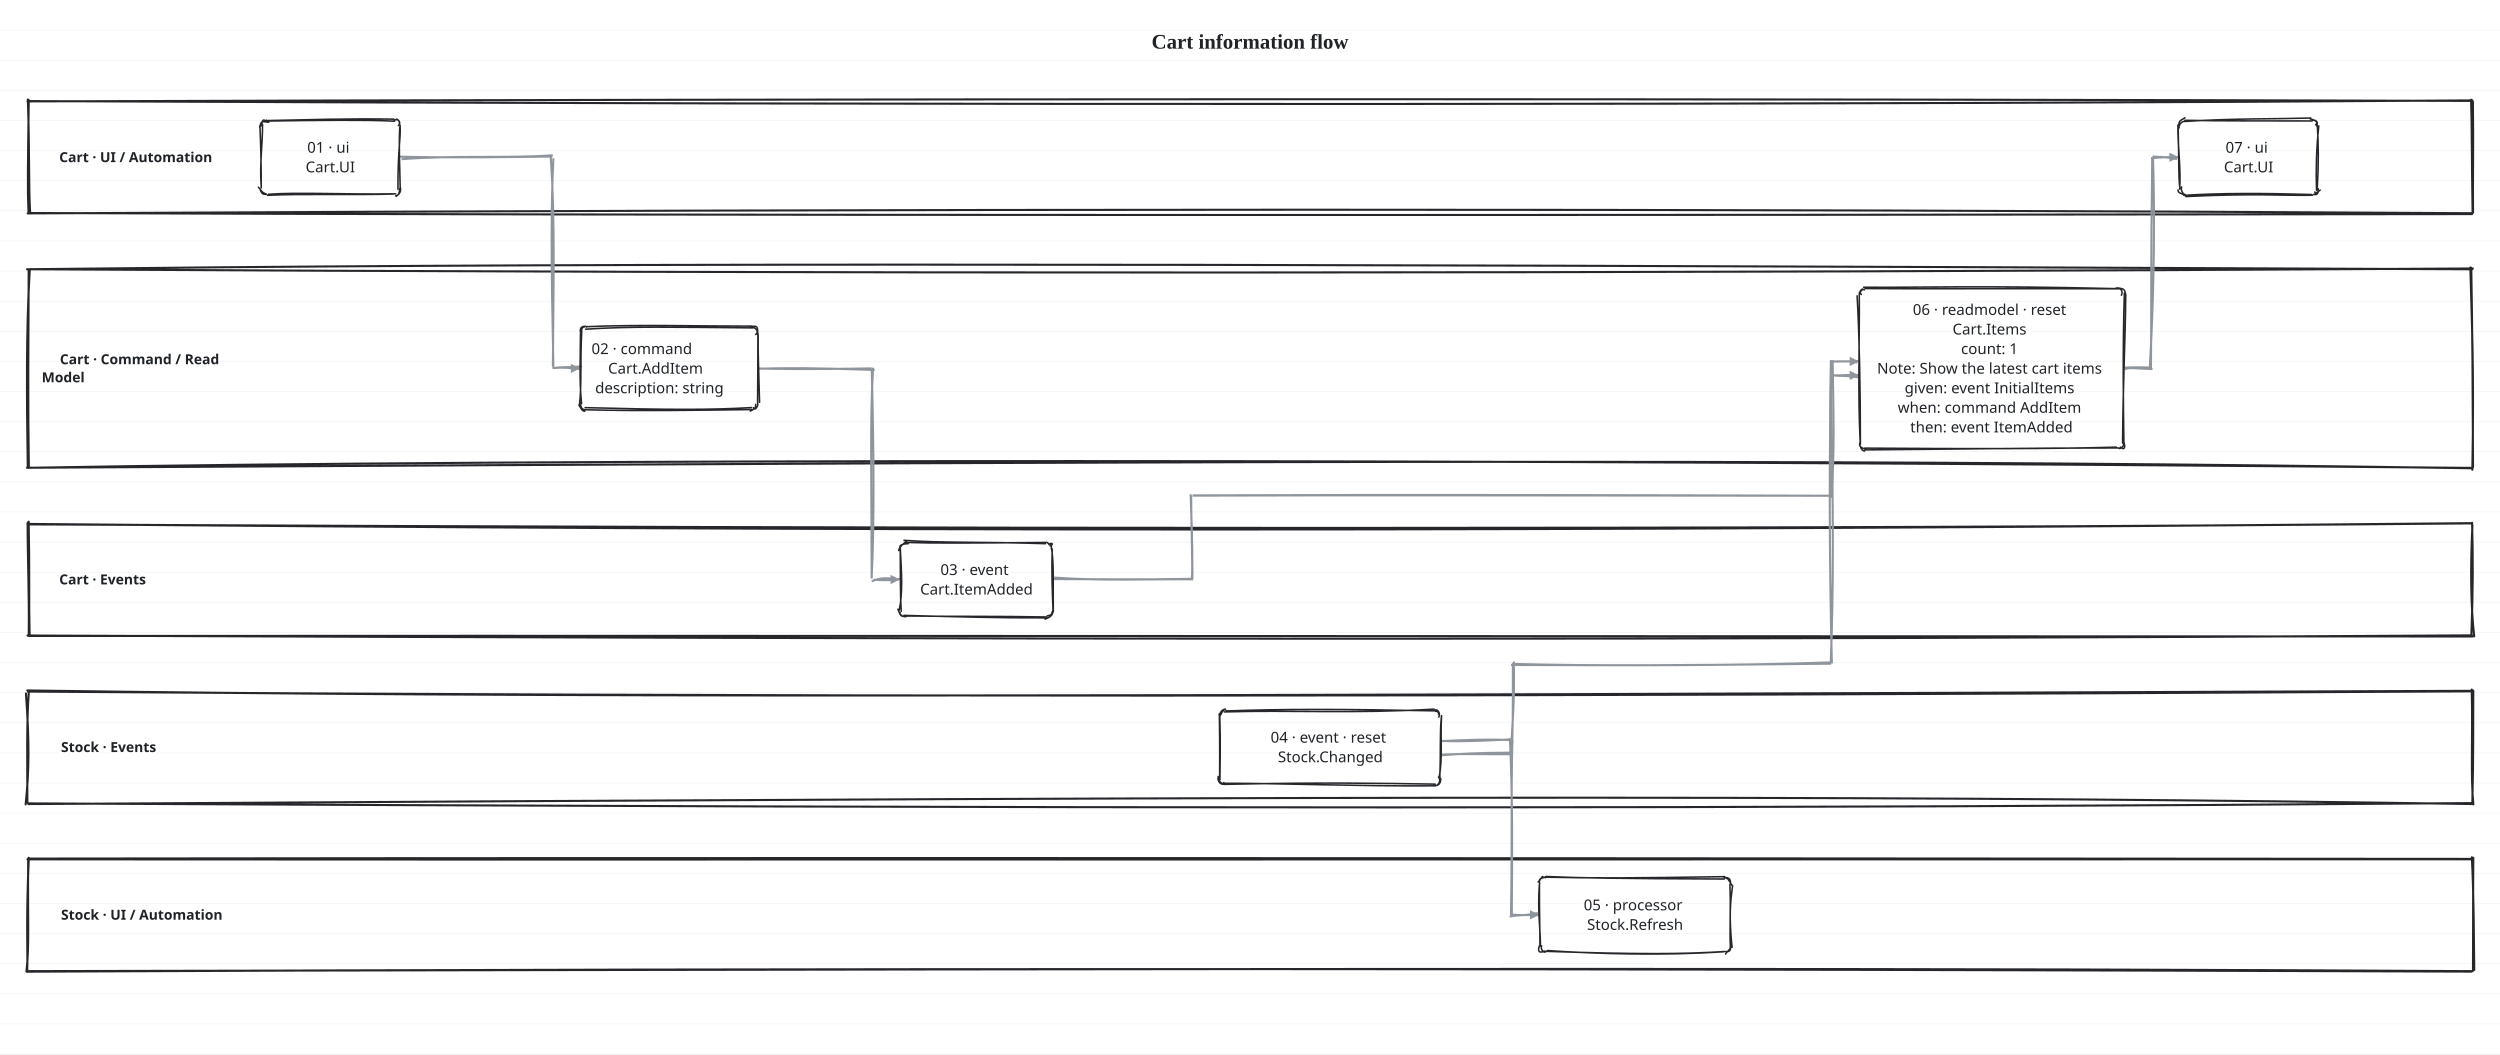
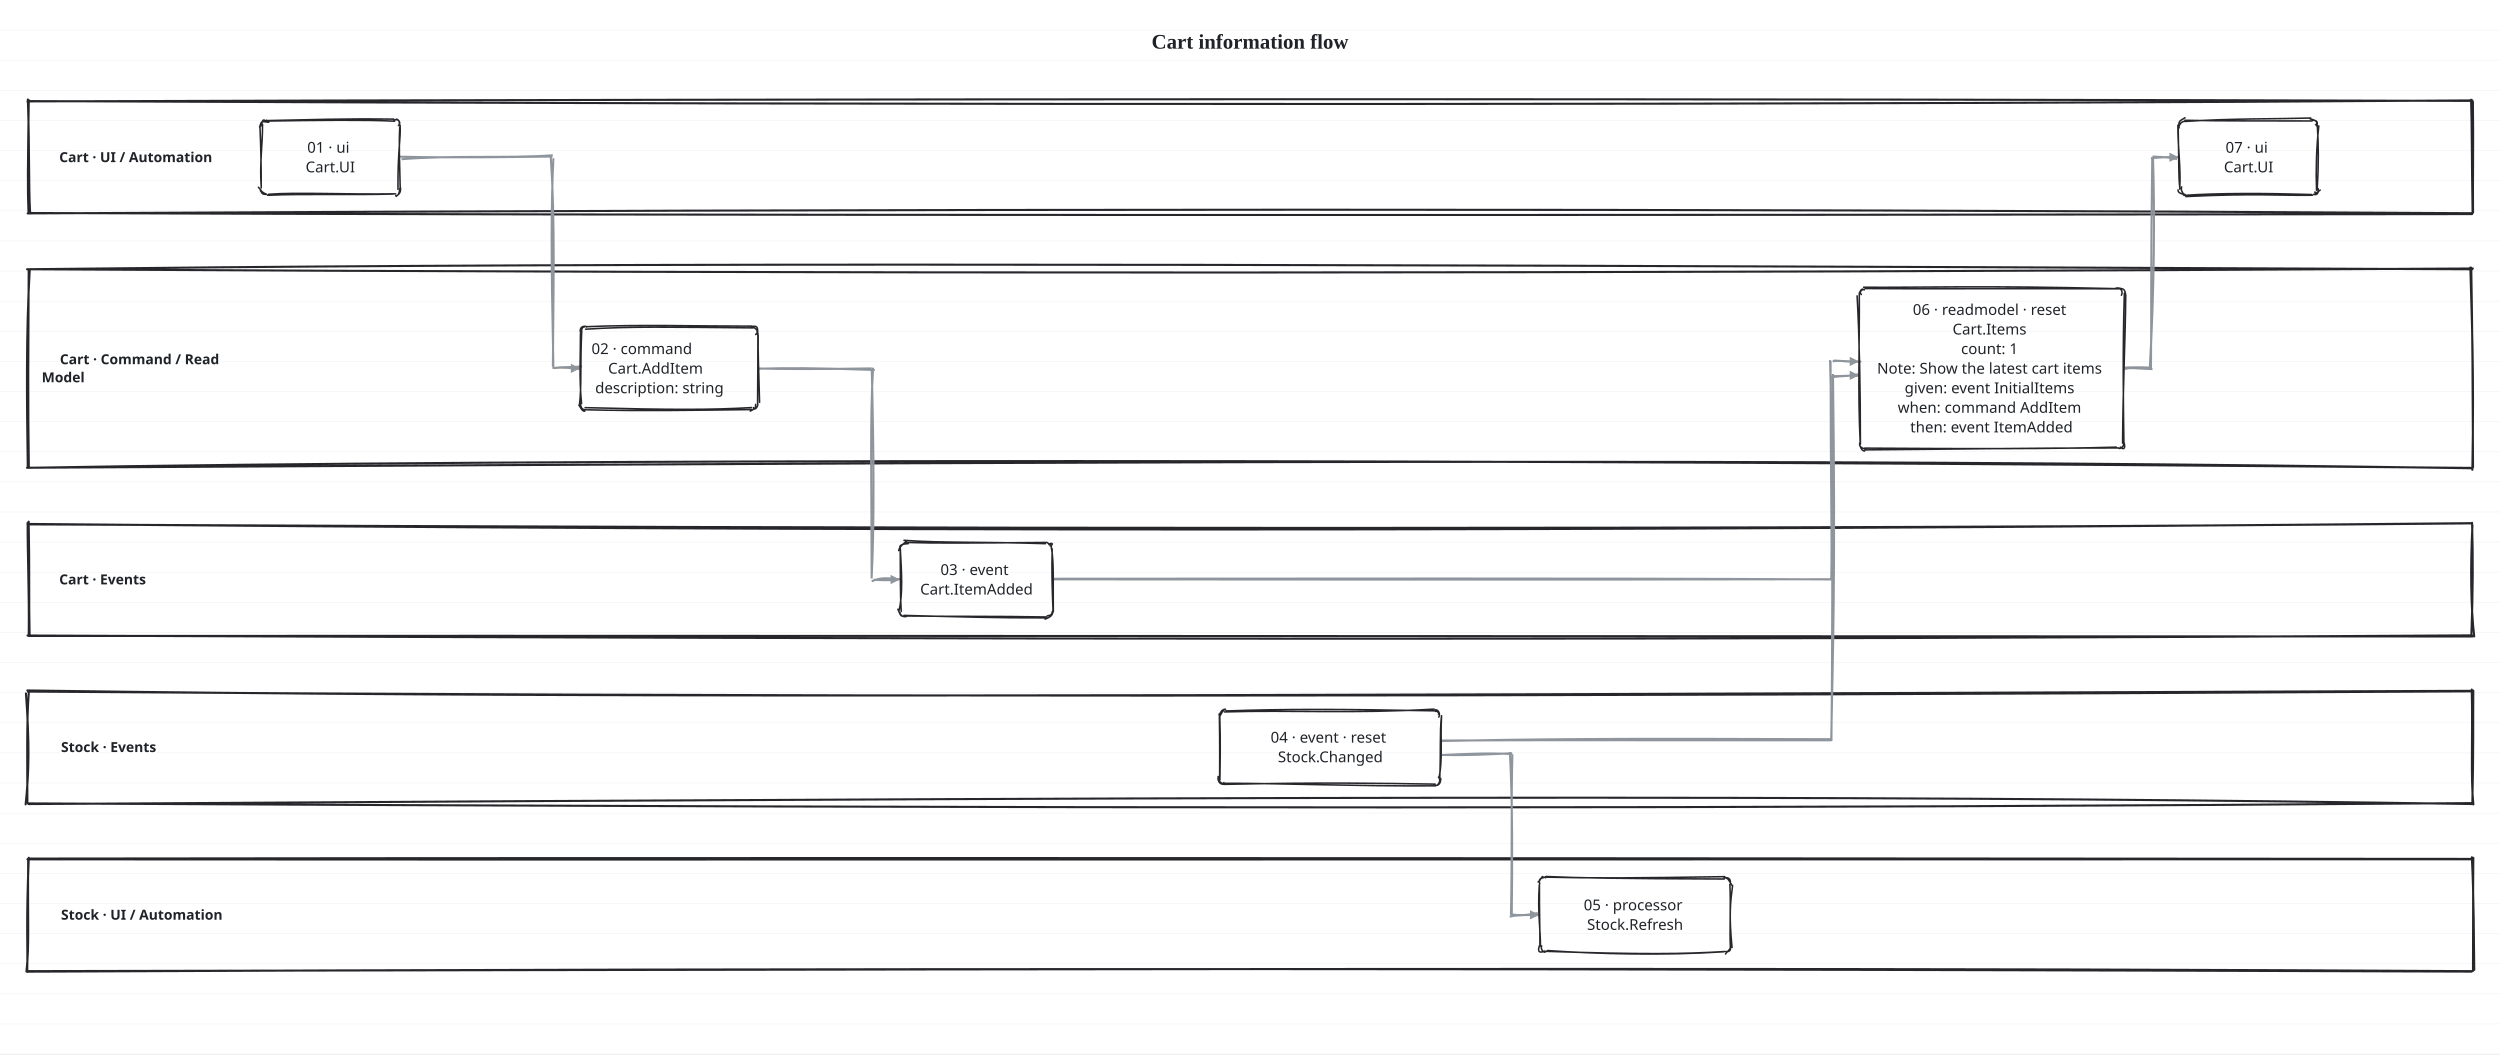
- <svg xmlns="http://www.w3.org/2000/svg" width="2158.371" height="910.2" viewBox="0 0 2158.371 910.2" style="--bg:#ffffff;--fg:#1f2328;--line:#d1d9e0;--accent:#0969da;--muted:#59636e;--border:#26262b;--font:Caveat;background:#ffffff" class="am-1qmv95v1xxevzw">
+ <svg xmlns="http://www.w3.org/2000/svg" width="2158.371" height="910.2" viewBox="0 0 2158.371 910.2" style="--bg:#ffffff;--fg:#1f2328;--line:#d1d9e0;--accent:#0969da;--muted:#59636e;--border:#26262b;--font:Caveat;background:#ffffff" class="am-0x984780b3ze32">
  <style>
-   svg.am-1qmv95v1xxevzw { font-family: var(--font, 'Caveat'), system-ui, sans-serif; }
-   svg.am-1qmv95v1xxevzw {
+   svg.am-0x984780b3ze32 { font-family: var(--font, 'Caveat'), system-ui, sans-serif; }
+   svg.am-0x984780b3ze32 {
    /* Derived from --bg and --fg (overridable via --line, --accent, etc.) */
    --_text:          #1f2328;
    --_text-sec:      #59636e;
    --_text-muted:    #59636e;
    --_text-faint:    #86888b;
    --_line:          #d1d9e0;
    --_arrow:         #0969da;
    --_node-fill:     #f8f8f9;
    --_node-stroke:   #26262b;
    --_group-fill:    #ffffff;
    --_group-hdr:     #f4f4f4;
    --_inner-stroke:  #e4e5e5;
    --_key-badge:     #e9e9ea;
  }
</style>
  <rect width="2158.371" height="910.2" fill="#ffffff" data-backdrop="page" />
  <g data-backdrop="paper-ruled">
    <line x1="0" y1="26" x2="2158.371" y2="26" stroke="#8f959c" stroke-width="0.5" opacity="0.14" />
    <line x1="0" y1="52" x2="2158.371" y2="52" stroke="#8f959c" stroke-width="0.5" opacity="0.14" />
    <line x1="0" y1="78" x2="2158.371" y2="78" stroke="#8f959c" stroke-width="0.5" opacity="0.14" />
    <line x1="0" y1="104" x2="2158.371" y2="104" stroke="#8f959c" stroke-width="0.5" opacity="0.14" />
    <line x1="0" y1="130" x2="2158.371" y2="130" stroke="#8f959c" stroke-width="0.5" opacity="0.14" />
    <line x1="0" y1="156" x2="2158.371" y2="156" stroke="#8f959c" stroke-width="0.5" opacity="0.14" />
    <line x1="0" y1="182" x2="2158.371" y2="182" stroke="#8f959c" stroke-width="0.5" opacity="0.14" />
    <line x1="0" y1="208" x2="2158.371" y2="208" stroke="#8f959c" stroke-width="0.5" opacity="0.14" />
    <line x1="0" y1="234" x2="2158.371" y2="234" stroke="#8f959c" stroke-width="0.5" opacity="0.14" />
    <line x1="0" y1="260" x2="2158.371" y2="260" stroke="#8f959c" stroke-width="0.5" opacity="0.14" />
    <line x1="0" y1="286" x2="2158.371" y2="286" stroke="#8f959c" stroke-width="0.5" opacity="0.14" />
    <line x1="0" y1="312" x2="2158.371" y2="312" stroke="#8f959c" stroke-width="0.5" opacity="0.14" />
    <line x1="0" y1="338" x2="2158.371" y2="338" stroke="#8f959c" stroke-width="0.5" opacity="0.14" />
    <line x1="0" y1="364" x2="2158.371" y2="364" stroke="#8f959c" stroke-width="0.5" opacity="0.14" />
    <line x1="0" y1="390" x2="2158.371" y2="390" stroke="#8f959c" stroke-width="0.5" opacity="0.14" />
    <line x1="0" y1="416" x2="2158.371" y2="416" stroke="#8f959c" stroke-width="0.5" opacity="0.14" />
    <line x1="0" y1="442" x2="2158.371" y2="442" stroke="#8f959c" stroke-width="0.5" opacity="0.14" />
    <line x1="0" y1="468" x2="2158.371" y2="468" stroke="#8f959c" stroke-width="0.5" opacity="0.14" />
    <line x1="0" y1="494" x2="2158.371" y2="494" stroke="#8f959c" stroke-width="0.5" opacity="0.14" />
    <line x1="0" y1="520" x2="2158.371" y2="520" stroke="#8f959c" stroke-width="0.5" opacity="0.14" />
    <line x1="0" y1="546" x2="2158.371" y2="546" stroke="#8f959c" stroke-width="0.5" opacity="0.14" />
    <line x1="0" y1="572" x2="2158.371" y2="572" stroke="#8f959c" stroke-width="0.5" opacity="0.14" />
    <line x1="0" y1="598" x2="2158.371" y2="598" stroke="#8f959c" stroke-width="0.5" opacity="0.14" />
    <line x1="0" y1="624" x2="2158.371" y2="624" stroke="#8f959c" stroke-width="0.5" opacity="0.14" />
    <line x1="0" y1="650" x2="2158.371" y2="650" stroke="#8f959c" stroke-width="0.5" opacity="0.14" />
    <line x1="0" y1="676" x2="2158.371" y2="676" stroke="#8f959c" stroke-width="0.5" opacity="0.14" />
    <line x1="0" y1="702" x2="2158.371" y2="702" stroke="#8f959c" stroke-width="0.5" opacity="0.14" />
    <line x1="0" y1="728" x2="2158.371" y2="728" stroke="#8f959c" stroke-width="0.5" opacity="0.14" />
    <line x1="0" y1="754" x2="2158.371" y2="754" stroke="#8f959c" stroke-width="0.5" opacity="0.14" />
    <line x1="0" y1="780" x2="2158.371" y2="780" stroke="#8f959c" stroke-width="0.5" opacity="0.14" />
    <line x1="0" y1="806" x2="2158.371" y2="806" stroke="#8f959c" stroke-width="0.5" opacity="0.14" />
    <line x1="0" y1="832" x2="2158.371" y2="832" stroke="#8f959c" stroke-width="0.5" opacity="0.14" />
    <line x1="0" y1="858" x2="2158.371" y2="858" stroke="#8f959c" stroke-width="0.5" opacity="0.14" />
    <line x1="0" y1="884" x2="2158.371" y2="884" stroke="#8f959c" stroke-width="0.5" opacity="0.14" />
    <line x1="0" y1="910" x2="2158.371" y2="910" stroke="#8f959c" stroke-width="0.5" opacity="0.14" />
  </g>
  <defs>
    <marker id="eventmodeling-arrow" markerWidth="8" markerHeight="8" refX="8" refY="4" orient="auto" markerUnits="userSpaceOnUse">
      <polygon points="0 0, 8 4, 0 8" fill="#8f959c" />
    </marker>
  </defs>
  <text paint-order="stroke" stroke="#ffffff" stroke-width="3" stroke-linejoin="round" stroke-linecap="round" x="1079.186" y="35.7" class="diagram-title" text-anchor="middle" font-size="18" font-weight="600" fill="#1f2328" data-id="diagram-title" data-role="title" data-prepared-text="true" dy="6.3" textLength="171.18" lengthAdjust="spacingAndGlyphs" data-font-metrics="deterministic-fit">Cart information flow</text>
  <g data-id="lane:0" data-role="group">
    <path d="M23.85 87.28 C828.75 90.95, 1633.63 90.44, 2134.57 86.67 M23.71 87.55 C755.3 85.14, 1487.05 85.08, 2134.28 87.12 M2133.4 86.1 C2134.21 110.05, 2133.87 133.67, 2134.7 183.21 M2134.97 87.93 C2135.56 123.93, 2134.76 159.01, 2135.11 183.59 M2134.23 184.84 C1361.18 185.92, 589.87 186.12, 24.5 183.89 M2134.32 184.08 C1468.98 179.94, 803.15 180.1, 23.87 184.25 M25.99 183.33 C24.65 160.25, 25.65 131.31, 24.02 85.9 M24.59 183.16 C23.73 163.13, 24.01 144.96, 24.85 86.44" fill="none" stroke="#26262b" stroke-width="1.8" stroke-linecap="round" stroke-linejoin="round" />
    <text paint-order="stroke" stroke="#ffffff" stroke-width="3" stroke-linejoin="round" stroke-linecap="round" x="36" y="135.775" text-anchor="start" font-family="Caveat" font-size="12" font-weight="600" fill="#1f2328" data-prepared-text="true">
      <tspan x="117.18" y="139.975" text-anchor="middle" data-text-fragment="true">Cart · UI / Automation</tspan>
    </text>
  </g>
  <g data-id="lane:1" data-role="group">
    <path d="M23.34 232.46 C715.25 236.42, 1407.29 236.21, 2134.91 231.79 M24.14 232.44 C461.86 227.41, 899.73 226.89, 2134.36 232.48 M2132.76 230.92 C2133.79 273.39, 2136.16 315.27, 2134.5 405.57 M2133.56 231.17 C2134.51 283.35, 2134.84 334.53, 2135.09 403.28 M2134.06 404.28 C1665.71 396.9, 1196.24 396.96, 23.3 403.83 M2134.77 403.96 C1297.08 396.29, 459.6 395.94, 24.05 403.88 M23.95 403.02 C23.14 346.31, 22.43 286.7, 25.71 232.52 M24.9 403.87 C24.08 351.28, 24.44 298.19, 24.76 232.54" fill="none" stroke="#26262b" stroke-width="1.8" stroke-linecap="round" stroke-linejoin="round" />
    <text paint-order="stroke" stroke="#ffffff" stroke-width="3" stroke-linejoin="round" stroke-linecap="round" x="36" y="318.05" text-anchor="start" font-family="Caveat" font-size="12" font-weight="600" fill="#1f2328" data-prepared-text="true">
      <tspan x="36" y="314.45">
        <tspan x="122.04" text-anchor="middle" data-text-fragment="true">Cart · Command / Read</tspan>
      </tspan>
      <tspan x="36" y="330.05">Model</tspan>
    </text>
  </g>
  <g data-id="lane:2" data-role="group">
    <path d="M24.14 452.74 C789.79 456.54, 1556.94 457.37, 2134.26 451.86 M23.7 452.32 C699.4 458.59, 1375.06 459.11, 2134.14 451.66 M2134.57 453.61 C2132.73 490.12, 2133.18 524.22, 2136.1 549.44 M2134.26 451.36 C2135.12 480.66, 2135.12 509.34, 2133.62 549.38 M2134.59 549.5 C1292.67 549.37, 450.39 548.6, 24.71 549.07 M2134.19 548.53 C1499.72 552.64, 865.32 552.14, 23.74 548.66 M25.55 547.69 C24.83 519.66, 25.67 489.23, 24.75 450.36 M24.81 548.03 C25.27 511.4, 23.65 475.64, 23.86 451.29" fill="none" stroke="#26262b" stroke-width="1.8" stroke-linecap="round" stroke-linejoin="round" />
    <text paint-order="stroke" stroke="#ffffff" stroke-width="3" stroke-linejoin="round" stroke-linecap="round" x="36" y="500.325" text-anchor="start" font-family="Caveat" font-size="12" font-weight="600" fill="#1f2328" data-prepared-text="true">
      <tspan x="88.56" y="504.525" text-anchor="middle" data-text-fragment="true">Cart · Events</tspan>
    </text>
  </g>
  <g data-id="lane:3" data-role="group">
    <path d="M23.6 596.09 C461.97 602.41, 899.73 601.35, 2133.76 596.41 M24.14 597.09 C653.4 601.73, 1282.96 601.76, 2134.02 596.88 M2133.97 595.31 C2134.96 634.1, 2132.91 672.7, 2135.39 694.49 M2135.31 596.25 C2135.08 621.6, 2135.62 648.78, 2134.48 693.76 M2134.77 694.17 C1696.46 687.32, 1258.1 686.44, 24.62 694.19 M2134.73 693.34 C1539.22 698.24, 943.8 698.3, 24.07 693.6 M22.13 694.47 C25.13 665.83, 25.54 642.36, 22.4 598.66 M23.64 692.54 C23.6 659.05, 22.86 622.86, 24.9 597.17" fill="none" stroke="#26262b" stroke-width="1.8" stroke-linecap="round" stroke-linejoin="round" />
    <text paint-order="stroke" stroke="#ffffff" stroke-width="3" stroke-linejoin="round" stroke-linecap="round" x="36" y="645.075" text-anchor="start" font-family="Caveat" font-size="12" font-weight="600" fill="#1f2328" data-prepared-text="true">
      <tspan x="93.78" y="649.275" text-anchor="middle" data-text-fragment="true">Stock · Events</tspan>
    </text>
  </g>
  <g data-id="lane:4" data-role="group">
    <path d="M23.69 741.91 C506.12 742.35, 987.29 741.87, 2133.83 741.85 M24.33 741.25 C475.22 740.64, 926.55 740.52, 2134.27 741.52 M2134.06 740.13 C2135.82 773.71, 2135.8 811.21, 2136.15 837.33 M2135.33 740.61 C2135.02 776.44, 2135.28 813.23, 2135.04 838.23 M2133.94 838.84 C1429.3 836.37, 724.53 835.49, 23.61 838.9 M2134.09 838.44 C1688.44 835.89, 1242.91 835.84, 24.2 838.42 M22.83 838.72 C25.42 815.36, 23.86 795.4, 24.32 742.61 M23.5 839.11 C24.1 818.07, 22.36 798.49, 24.86 740.54" fill="none" stroke="#26262b" stroke-width="1.8" stroke-linecap="round" stroke-linejoin="round" />
    <text paint-order="stroke" stroke="#ffffff" stroke-width="3" stroke-linejoin="round" stroke-linecap="round" x="36" y="789.825" text-anchor="start" font-family="Caveat" font-size="12" font-weight="600" fill="#1f2328" data-prepared-text="true">
      <tspan x="122.4" y="794.025" text-anchor="middle" data-text-fragment="true">Stock · UI / Automation</tspan>
    </text>
  </g>
  <polyline stroke-opacity="0" points="345.55,135.775 477.203,135.775 477.203,318.05 500.828,318.05" fill="none" stroke="#8f959c" stroke-width="1" marker-end="url(#eventmodeling-arrow)" data-relationship="inferred" data-direction="forward" data-id="relation:01:02" data-role="edge" data-from="01" data-to="02" role="graphics-symbol" aria-roledescription="relation" aria-label="01 to 02" />
  <path d="M346.67 137.43 C393.2 133.84, 438.67 136.86, 477.25 134.06 M344.62 135.26 C396.09 136.49, 444.69 135.47, 476.94 135.14 M475.48 135.29 C479.41 191.11, 477.7 250.31, 477.32 316.35 M477.79 136.63 C475.82 176.67, 475.66 218.44, 477.8 318.44 M477.99 317.83 C486.22 316.45, 491.09 317.37, 502.59 316.37 M478.16 317.76 C484.47 317.05, 492.05 317.54, 500.13 318.51" fill="none" stroke="#8f959c" stroke-width="1.8" stroke-linecap="butt" stroke-linejoin="miter" stroke-miterlimit="4" />
  <polyline stroke-opacity="0" points="654.687,318.05 753.231,318.05 753.231,500.325 776.856,500.325" fill="none" stroke="#8f959c" stroke-width="1" marker-end="url(#eventmodeling-arrow)" data-relationship="inferred" data-direction="forward" data-id="relation:02:03" data-role="edge" data-from="02" data-to="03" role="graphics-symbol" aria-roledescription="relation" aria-label="02 to 03" />
  <path d="M654.82 318.33 C678.68 317.64, 701.14 317.48, 755.16 319.42 M655.32 318.14 C674.62 318.61, 695.55 318.97, 752.67 318.06 M752.63 319.71 C754.39 386.25, 754.94 454.29, 752.52 498.63 M753.78 317.44 C750.95 364.33, 752.55 412.72, 752.53 499.49 M752.56 501.88 C760.59 498.45, 764.65 498.9, 776.68 500.23 M754.16 500.53 C763.5 501.05, 771.77 501.29, 777.56 499.71" fill="none" stroke="#8f959c" stroke-width="1.8" stroke-linecap="butt" stroke-linejoin="miter" stroke-miterlimit="4" />
-   <polyline stroke-opacity="0" points="1244.222,639.075 1305.287,639.075 1305.287,789.825 1328.912,789.825" fill="none" stroke="#8f959c" stroke-width="1" marker-end="url(#eventmodeling-arrow)" data-relationship="inferred" data-direction="forward" data-id="relation:04:05" data-role="edge" data-from="04" data-to="05" role="graphics-symbol" aria-roledescription="relation" aria-label="04 to 05" />
-   <path d="M1245.88 639.73 C1266.13 640.43, 1286.84 639.16, 1305.54 638.31 M1244.44 639.86 C1263.86 638.96, 1284.94 637.9, 1305.12 639 M1303.57 637.26 C1305.94 687.69, 1305.67 738.12, 1305.17 791.48 M1305.71 639.17 C1304.52 685.15, 1305.58 732.39, 1304.48 790 M1303.34 791.46 C1310.85 789.42, 1313.51 791.25, 1327.59 788.19 M1304.8 789.41 C1311.9 790.66, 1318.89 789.64, 1329.1 790.07" fill="none" stroke="#8f959c" stroke-width="1.8" stroke-linecap="butt" stroke-linejoin="miter" stroke-miterlimit="4" />
-   <polyline stroke-opacity="0" points="909.226,500.325 1029.259,500.325 1029.259,427.95 1581.315,427.95 1581.315,312.05 1604.94,312.05" fill="none" stroke="#8f959c" stroke-width="1" marker-end="url(#eventmodeling-arrow)" data-relationship="explicit" data-direction="forward" data-id="relation:03:06" data-role="edge" data-from="03" data-to="06" role="graphics-symbol" aria-roledescription="relation" aria-label="03 to 06" />
-   <path d="M910.14 498.65 C951.32 501.65, 990.88 499.84, 1030.15 500.14 M909.69 499.97 C946.89 499.88, 982.39 500.65, 1028.53 499.74 M1029.5 499.27 C1029.32 485.87, 1029.72 470.32, 1027.9 426.75 M1028.97 500.51 C1029.92 485.66, 1028.57 468.42, 1028.38 427.62 M1029.89 427.68 C1232.35 426.88, 1436.11 427.59, 1582.1 427.99 M1029.6 427.92 C1170.75 427.38, 1311.6 427.78, 1581.22 428.01 M1580.98 429.77 C1584.08 391.95, 1582.91 356.84, 1582.2 310.89 M1581 427.42 C1580.4 391.73, 1579.73 355.83, 1580.67 311.19 M1579.84 311.63 C1588.31 313.02, 1593.93 310.81, 1603.59 312.92 M1580.71 312.16 C1589.51 311.71, 1597.98 312.51, 1604.43 311.54" fill="none" stroke="#8f959c" stroke-width="1.8" stroke-linecap="butt" stroke-linejoin="miter" stroke-miterlimit="4" />
-   <polyline stroke-opacity="0" points="1244.222,651.075 1305.287,651.075 1305.287,572.7 1581.315,572.7 1581.315,324.05 1604.94,324.05" fill="none" stroke="#8f959c" stroke-width="1" marker-end="url(#eventmodeling-arrow)" data-relationship="explicit" data-direction="forward" data-id="relation:04:06" data-role="edge" data-from="04" data-to="06" role="graphics-symbol" aria-roledescription="relation" aria-label="04 to 06" />
-   <path d="M1244.65 652.06 C1259.21 651, 1273.35 649.86, 1306.37 649.78 M1243.69 651.45 C1261.85 650.62, 1280.04 651.31, 1305.56 651.15 M1304.77 651.81 C1304.4 634.39, 1307.93 614.05, 1306.95 571.09 M1305.09 651.88 C1306.1 633.08, 1306.18 615.43, 1306.12 572.62 M1304.5 574.09 C1399.48 574.47, 1494.14 574.91, 1581.06 571.86 M1305.67 573.17 C1379.45 575.09, 1454.69 574.39, 1580.88 572.99 M1581.53 572.76 C1579.13 477.97, 1579.34 385.06, 1580.86 325.47 M1580.57 572.39 C1583.05 509.82, 1582.85 447.21, 1580.73 324.13 M1580.79 324.02 C1588.91 324.81, 1597.18 324.14, 1604.9 325.96 M1581.3 323.94 C1589.9 324.48, 1598.66 323.08, 1604.99 323.92" fill="none" stroke="#8f959c" stroke-width="1.8" stroke-linecap="butt" stroke-linejoin="miter" stroke-miterlimit="4" />
+   <polyline stroke-opacity="0" points="1244.222,651.075 1305.287,651.075 1305.287,789.825 1328.912,789.825" fill="none" stroke="#8f959c" stroke-width="1" marker-end="url(#eventmodeling-arrow)" data-relationship="inferred" data-direction="forward" data-id="relation:04:05" data-role="edge" data-from="04" data-to="05" role="graphics-symbol" aria-roledescription="relation" aria-label="04 to 05" />
+   <path d="M1245.88 651.73 C1266.13 652.43, 1286.84 651.16, 1305.54 650.31 M1244.44 651.86 C1263.86 650.96, 1284.94 649.9, 1305.12 651 M1303.57 649.26 C1305.95 695.76, 1305.68 742.27, 1305.17 791.48 M1305.71 651.17 C1304.58 693.44, 1305.63 736.99, 1304.48 790 M1303.34 791.46 C1310.85 789.42, 1313.51 791.25, 1327.59 788.19 M1304.8 789.41 C1311.9 790.66, 1318.89 789.64, 1329.1 790.07" fill="none" stroke="#8f959c" stroke-width="1.8" stroke-linecap="butt" stroke-linejoin="miter" stroke-miterlimit="4" />
+   <polyline stroke-opacity="0" points="909.226,500.325 1581.315,500.325 1581.315,312.05 1604.94,312.05" fill="none" stroke="#8f959c" stroke-width="1" marker-end="url(#eventmodeling-arrow)" data-relationship="explicit" data-direction="forward" data-id="relation:03:06" data-role="edge" data-from="03" data-to="06" role="graphics-symbol" aria-roledescription="relation" aria-label="03 to 06" />
+   <path d="M909.59 499.66 C1137.78 499.67, 1365.32 498.95, 1581.67 500.25 M909.41 500.18 C1115 500.32, 1319.91 500.63, 1581.02 500.09 M1581.55 499.27 C1582.38 461.67, 1582.78 421.93, 1579.96 310.85 M1581.03 500.51 C1581.79 460.65, 1580.44 418.4, 1580.43 311.72 M1582.88 311.37 C1588.81 311.17, 1598 312.96, 1606.91 312.15 M1582.17 311.96 C1587.75 311.06, 1592.57 312.06, 1604.69 312.21" fill="none" stroke="#8f959c" stroke-width="1.8" stroke-linecap="butt" stroke-linejoin="miter" stroke-miterlimit="4" />
+   <polyline stroke-opacity="0" points="1244.222,639.075 1581.315,639.075 1581.315,324.05 1604.94,324.05" fill="none" stroke="#8f959c" stroke-width="1" marker-end="url(#eventmodeling-arrow)" data-relationship="explicit" data-direction="forward" data-id="relation:04:06" data-role="edge" data-from="04" data-to="06" role="graphics-symbol" aria-roledescription="relation" aria-label="04 to 06" />
+   <path d="M1244.51 639.74 C1320.76 638.12, 1396.73 637.35, 1582.04 638.2 M1243.86 639.33 C1341.19 638.82, 1438.55 639.28, 1581.5 639.12 M1580.95 639.6 C1582.33 568.57, 1584.83 495.49, 1582.5 322.91 M1581.17 639.65 C1581.95 566.29, 1582.01 493.75, 1581.9 323.99 M1580.3 325.84 C1589.88 324.35, 1599.04 324.92, 1604.61 322.97 M1581.81 324.66 C1587.12 324.98, 1594.33 324.08, 1604.38 324.42" fill="none" stroke="#8f959c" stroke-width="1.8" stroke-linecap="butt" stroke-linejoin="miter" stroke-miterlimit="4" />
  <polyline stroke-opacity="0" points="1833.718,318.05 1857.343,318.05 1857.343,135.775 1880.968,135.775" fill="none" stroke="#8f959c" stroke-width="1" marker-end="url(#eventmodeling-arrow)" data-relationship="inferred" data-direction="forward" data-id="relation:06:07" data-role="edge" data-from="06" data-to="07" role="graphics-symbol" aria-roledescription="relation" aria-label="06 to 07" />
  <path d="M1834.49 318.9 C1837.08 316.89, 1843.81 318.17, 1858.33 318.68 M1833.91 317.38 C1840.41 317.05, 1848.78 317.03, 1857.24 317.42 M1856 317.88 C1860.02 248.9, 1860.32 182.76, 1858.8 136.5 M1857.03 318.22 C1857.51 276.73, 1856.79 234.92, 1858.13 136.37 M1858.32 135.06 C1862.71 135.79, 1867.73 134.83, 1879.57 137.38 M1857 136.54 C1865.74 135.87, 1873.27 135.27, 1881.97 135.76" fill="none" stroke="#8f959c" stroke-width="1.8" stroke-linecap="butt" stroke-linejoin="miter" stroke-miterlimit="4" />
  <g data-parent="lane:0" data-id="01" data-role="node">
    <path d="M229.85 104.11 C266.59 103.38, 298.03 102.23, 339.96 102.86 M230.92 104.5 C273.37 103.88, 317.03 103.32, 340.68 104.64 M340.18 103.78 C344.09 101.83, 346.69 106.27, 343.97 108.42 M341.91 103.32 C341.7 101.98, 345.94 103.78, 344.6 107.95 M345.45 108.17 C346.1 120.02, 343.36 129.32, 343.59 163.4 M345.13 109.69 C344.29 124.61, 345.04 142.14, 345.53 163.14 M345.18 162.78 C344.72 166.22, 344.48 168.89, 341.69 168.99 M345.5 160.98 C347.09 167.37, 342.44 168.67, 342.05 169.52 M341.57 167.34 C297.45 168, 256.52 165.8, 231.96 167.72 M339.38 167.52 C301.05 168.58, 262.57 167.15, 231.08 168.6 M230.18 167.78 C225.59 168.13, 226.11 165.91, 224.86 164.65 M230.07 167.67 C225.15 165.71, 226.06 164.7, 223.12 161.66 M225.54 161.17 C223.96 141.67, 226.84 124.43, 226.65 107.33 M225.53 162.17 C225.6 144.08, 225.17 126.36, 224.41 108.84 M225.18 108.78 C226.69 105.16, 226.38 102.04, 229.49 104.45 M224.11 109.66 C225.93 104.75, 224.81 104.47, 231.95 105.56 M230.18 103.78 C230.18 103.78, 230.18 103.78, 230.18 103.78 M230.18 103.78 C230.18 103.78, 230.18 103.78, 230.18 103.78" fill="none" stroke="#26262b" stroke-width="1.35" stroke-linecap="round" stroke-linejoin="round" />
    <text paint-order="stroke" stroke="#ffffff" stroke-width="3" stroke-linejoin="round" stroke-linecap="round" x="285.175" y="135.775" text-anchor="middle" font-family="Caveat" font-size="13" font-weight="500" fill="#1f2328" data-prepared-text="true">
      <tspan x="285.175" y="131.875">
        <tspan x="285.175" text-anchor="middle" data-text-fragment="true">01 · ui</tspan>
      </tspan>
      <tspan x="285.175" y="148.775">Cart.UI</tspan>
    </text>
  </g>
  <g data-parent="lane:1" data-id="02" data-role="node">
    <path d="M505.59 284.21 C544.71 281.68, 578.41 282.44, 650.12 283.08 M506.02 282.07 C552 280.03, 600.05 281.59, 649.32 281.58 M649.31 282.32 C650.89 282.3, 656.23 285.58, 652.44 288.81 M648.73 282.02 C653.79 281, 654.45 281.99, 654.05 288.8 M654.58 289.27 C654.29 302.61, 655.06 319.36, 655.77 347.35 M654.33 287.91 C654.23 307.87, 654.31 328.3, 654.05 348.28 M654.31 348.77 C654.12 352.25, 650.75 354.78, 650.58 351.94 M652.38 349.09 C652.18 353.55, 652.54 351.94, 647.81 354.92 M648.86 351.87 C614.98 353.89, 580.07 353.93, 505.18 351.94 M650.01 353.58 C601.75 354.21, 553.76 355.03, 507.13 353.8 M506.2 353.77 C501.71 353.96, 501.7 351.23, 500.81 347.94 M504.88 354.98 C502.5 355.4, 500.93 351.16, 499.8 349.75 M500.21 350.05 C502.33 332.76, 500.75 318.45, 502.24 285.44 M502.09 348.43 C499.86 326.65, 501.23 305.23, 501.12 288.31 M501.2 287.32 C502.67 282, 504.32 281.43, 504.24 282.44 M501.99 289.17 C499.56 284.39, 501.6 281.05, 505.99 281.82 M506.2 282.32 C506.2 282.32, 506.2 282.32, 506.2 282.32 M506.2 282.32 C506.2 282.32, 506.2 282.32, 506.2 282.32" fill="none" stroke="#26262b" stroke-width="1.35" stroke-linecap="round" stroke-linejoin="round" />
    <text paint-order="stroke" stroke="#ffffff" stroke-width="3" stroke-linejoin="round" stroke-linecap="round" x="577.758" y="318.05" text-anchor="middle" font-family="Caveat" font-size="13" font-weight="500" fill="#1f2328" xml:space="preserve" data-prepared-text="true">
      <tspan x="577.758" y="305.7">
        <tspan x="577.758" text-anchor="middle" data-text-fragment="true">02 · command</tspan>
      </tspan>
      <tspan x="577.758" y="322.6">Cart.AddItem</tspan>
      <tspan x="577.758" y="339.5"> description: string </tspan>
    </text>
  </g>
  <g data-parent="lane:2" data-id="03" data-role="node">
    <path d="M780.47 466.47 C814.73 468.92, 844.92 467.53, 902.54 469.38 M782.45 468.34 C808.18 469.12, 834.33 468.91, 903.93 468.32 M903.85 468.33 C907.11 470.3, 908.14 471.01, 907.62 473.45 M905.56 470.15 C907.44 468.14, 910.56 469.42, 906.67 471.38 M907.87 473.66 C910.03 487.01, 909.1 503.97, 909.37 528.09 M908.41 473.95 C907.8 492.07, 908.48 511.47, 909.11 526.67 M908.85 527.33 C907.4 531.21, 908.54 530.68, 904.12 531.75 M909.4 526.97 C908.39 530.01, 909.16 531.98, 902.28 534.5 M902.2 533.44 C863.65 533.6, 825.74 532.53, 780.48 531.29 M903.54 532.66 C861.24 531.85, 818.15 532.34, 782.73 531.83 M782.23 532.33 C778.29 533.1, 776.23 528.81, 777.15 529.01 M783.06 531.9 C777.42 532.34, 777.95 532.46, 775.21 525.99 M776.3 526.84 C779.43 512.57, 778.58 495.75, 777.2 472.51 M778.07 527.86 C777.1 512.58, 777.47 496.41, 777.22 473.32 M777.23 473.33 C775.95 471.37, 778.03 469.53, 784.05 469.37 M775.87 475.31 C776.67 471.81, 779.85 469.73, 783.03 466.72 M782.23 468.33 C782.23 468.33, 782.23 468.33, 782.23 468.33 M782.23 468.33 C782.23 468.33, 782.23 468.33, 782.23 468.33" fill="none" stroke="#26262b" stroke-width="1.35" stroke-linecap="round" stroke-linejoin="round" />
    <text paint-order="stroke" stroke="#ffffff" stroke-width="3" stroke-linejoin="round" stroke-linecap="round" x="843.041" y="500.325" text-anchor="middle" font-family="Caveat" font-size="13" font-weight="500" fill="#1f2328" data-prepared-text="true">
      <tspan x="843.041" y="496.425">
        <tspan x="843.041" text-anchor="middle" data-text-fragment="true">03 · event</tspan>
      </tspan>
      <tspan x="843.041" y="513.325">Cart.ItemAdded</tspan>
    </text>
  </g>
  <g data-parent="lane:3" data-id="04" data-role="node">
    <path d="M1057.13 614.64 C1114.36 612.87, 1167.27 616.38, 1238.06 612.22 M1059 613.78 C1107.63 612.07, 1155.74 612.07, 1238.54 613.7 M1238.85 613.08 C1240.45 611.75, 1244.11 615.36, 1242.2 619.06 M1239.41 614.18 C1241.26 613.44, 1243.18 616.85, 1241.88 616.54 M1244.57 617.93 C1243.43 639.22, 1245.64 655.5, 1242.44 671.38 M1244.52 617.97 C1242.86 632.58, 1244.04 647.85, 1243 672.11 M1243.85 672.08 C1243.87 675.59, 1242.57 678.87, 1237.92 678.15 M1241.91 670.9 C1244.41 673.89, 1242.09 677.09, 1240.34 678.12 M1239.42 678.45 C1171.21 678.95, 1103.48 676.11, 1056.43 676.24 M1239.03 676.98 C1191.54 676.25, 1143.82 675.3, 1057.42 677.17 M1058.26 677.08 C1054.57 677.48, 1052.09 676.52, 1051.53 672.01 M1056.6 675.66 C1056.77 677.38, 1051.87 676.22, 1051.64 670.41 M1053.2 673.22 C1053.22 659.48, 1054.02 645.01, 1053.05 616.51 M1052.96 672.88 C1052.96 659.39, 1053.19 647.61, 1052.74 617.09 M1053.26 618.08 C1055.05 615.41, 1054.72 614.41, 1057.28 612.52 M1052.44 616.65 C1054.89 614.91, 1053.2 613.58, 1057.68 612.18 M1058.26 613.08 C1058.26 613.08, 1058.26 613.08, 1058.26 613.08 M1058.26 613.08 C1058.26 613.08, 1058.26 613.08, 1058.26 613.08" fill="none" stroke="#26262b" stroke-width="1.35" stroke-linecap="round" stroke-linejoin="round" />
    <text paint-order="stroke" stroke="#ffffff" stroke-width="3" stroke-linejoin="round" stroke-linecap="round" x="1148.553" y="645.075" text-anchor="middle" font-family="Caveat" font-size="13" font-weight="500" fill="#1f2328" data-prepared-text="true">
      <tspan x="1148.553" y="641.175">
        <tspan x="1148.553" text-anchor="middle" data-text-fragment="true">04 · event · reset</tspan>
      </tspan>
      <tspan x="1148.553" y="658.075">Stock.Changed</tspan>
    </text>
  </g>
  <g data-parent="lane:4" data-id="05" data-role="node">
    <path d="M1335.32 756.74 C1363.65 757.99, 1396.68 758.58, 1488.57 758.9 M1334.8 757.31 C1375.21 758.31, 1415.25 758.03, 1489.06 756.85 M1488.98 757.83 C1492.65 757.24, 1493.9 759.48, 1493.94 761.34 M1488.35 757.55 C1492.37 758.37, 1491.71 758.85, 1495.42 764.52 M1495.83 764.57 C1494.04 778.26, 1492.55 789.54, 1495.35 817.99 M1493.49 763.49 C1494.4 782.24, 1493.18 801.76, 1493.89 817.45 M1493.98 816.83 C1495.2 818.61, 1490.54 821.94, 1489.77 823.59 M1493.8 817.79 C1494.81 820.76, 1492.13 822.1, 1489.9 821.48 M1487.88 821.74 C1436.5 825.1, 1380.4 823.71, 1335.93 820.64 M1488.93 821.5 C1453.3 823.72, 1417.6 824.09, 1333.83 821.31 M1334.29 821.83 C1332.04 823.12, 1329.83 818.22, 1331 816.64 M1333.47 821.12 C1329.52 822.84, 1327.07 822.25, 1329.04 816.54 M1329.94 816.76 C1330.14 804.24, 1327.26 787.2, 1328.99 763.79 M1329.47 816.66 C1329.59 802.71, 1328.95 787.46, 1329.07 763.68 M1329.29 762.83 C1327.63 757.67, 1331.86 758.48, 1335.29 756.6 M1327.93 761.44 C1329.43 760.86, 1331.32 756.03, 1332.04 756.86 M1334.29 757.83 C1334.29 757.83, 1334.29 757.83, 1334.29 757.83 M1334.29 757.83 C1334.29 757.83, 1334.29 757.83, 1334.29 757.83" fill="none" stroke="#26262b" stroke-width="1.35" stroke-linecap="round" stroke-linejoin="round" />
    <text paint-order="stroke" stroke="#ffffff" stroke-width="3" stroke-linejoin="round" stroke-linecap="round" x="1411.633" y="789.825" text-anchor="middle" font-family="Caveat" font-size="13" font-weight="500" fill="#1f2328" data-prepared-text="true">
      <tspan x="1411.633" y="785.925">
        <tspan x="1411.633" text-anchor="middle" data-text-fragment="true">05 · processor</tspan>
      </tspan>
      <tspan x="1411.633" y="802.825">Stock.Refresh</tspan>
    </text>
  </g>
  <g data-parent="lane:1" data-id="06" data-role="node">
    <path d="M1608.95 248 C1659.94 248.38, 1706.97 246.27, 1827.13 249.2 M1610.2 249.12 C1662.33 249.61, 1715.2 248.94, 1829.06 249.36 M1828.34 248.53 C1833.56 249.62, 1834.4 248.92, 1835.32 255.39 M1826.86 248.69 C1831.76 248.5, 1832.94 251.9, 1831.54 254.87 M1835.25 254.97 C1835 292.52, 1832.8 332.76, 1832.53 382.53 M1834.06 253.16 C1832.44 302.74, 1833.26 353.87, 1833.68 383 M1833.34 382.58 C1834.23 385.68, 1829.92 387.69, 1829.45 387.15 M1833.86 382.38 C1835.27 387.32, 1833.3 388.67, 1830.61 386.03 M1827.17 386.04 C1769.13 387.63, 1709.42 387.54, 1609.91 386.88 M1829.21 386.74 C1756.13 386.65, 1682.3 387.89, 1610.15 388.4 M1610.32 387.58 C1606.24 386.8, 1604.37 384.37, 1606.21 381.19 M1609.74 389.39 C1606.69 389.17, 1606.41 385.26, 1605.53 384.5 M1606.18 383.41 C1606.24 337.15, 1605.3 290.97, 1603.33 255.45 M1606.01 382.21 C1603.76 338.07, 1605.58 295.1, 1605.22 252.89 M1605.32 253.53 C1606.22 249.75, 1608.14 249.11, 1608.73 249.91 M1606.97 254.27 C1604.5 251.83, 1608.21 249.27, 1609.51 250.22 M1610.32 248.53 C1610.32 248.53, 1610.32 248.53, 1610.32 248.53 M1610.32 248.53 C1610.32 248.53, 1610.32 248.53, 1610.32 248.53" fill="none" stroke="#26262b" stroke-width="1.35" stroke-linecap="round" stroke-linejoin="round" />
    <text paint-order="stroke" stroke="#ffffff" stroke-width="3" stroke-linejoin="round" stroke-linecap="round" x="1719.329" y="318.05" text-anchor="middle" font-family="Caveat" font-size="13" font-weight="500" fill="#1f2328" data-prepared-text="true">
      <tspan x="1719.329" y="271.9">
        <tspan x="1719.329" text-anchor="middle" data-text-fragment="true">06 · readmodel · reset</tspan>
      </tspan>
      <tspan x="1719.329" y="288.8">Cart.Items</tspan>
      <tspan x="1719.329" y="305.7">count: 1</tspan>
      <tspan x="1719.329" y="322.6">Note: Show the latest cart items</tspan>
      <tspan x="1719.329" y="339.5">given: event InitialItems</tspan>
      <tspan x="1719.329" y="356.4">when: command AddItem</tspan>
      <tspan x="1719.329" y="373.3">then: event ItemAdded</tspan>
    </text>
  </g>
  <g data-parent="lane:0" data-id="07" data-role="node">
    <path d="M1886.31 104.87 C1925.39 102.16, 1967.39 102.77, 1994.9 101.91 M1886.98 103.85 C1919.96 104.59, 1953.17 104.29, 1996.12 104.43 M1996.34 103.78 C1997.82 103.78, 2002.1 103.7, 2000.11 108.72 M1994.51 102.69 C2001.55 103.99, 2000.71 107.08, 1999.08 107.72 M2001.94 108.75 C1999.84 127.28, 1999.31 147.19, 1999.97 164.29 M2000.61 107.92 C2001.75 124.08, 2001.92 142.04, 2000.53 163.72 M2001.34 162.78 C2001.75 164.97, 2001.67 169, 1997.33 167.82 M2003.11 164.13 C2001.87 164.96, 1998.11 168.41, 1998.57 165.72 M1996.42 168.56 C1971.59 169.07, 1946.01 166.77, 1887.13 169.71 M1995.54 167.92 C1954.65 166.69, 1914.42 166.65, 1885.53 168.69 M1886.34 167.78 C1882.94 167.52, 1880.17 166.19, 1880.43 164.02 M1884.81 168.01 C1885.22 166.04, 1882.49 165.52, 1883.48 161.4 M1881.84 163.24 C1883.07 146.2, 1880.09 126.4, 1880.28 108.09 M1881.96 162.43 C1880.65 151.81, 1881.26 139.76, 1880.52 109.33 M1881.34 108.78 C1882.36 106.1, 1884.04 104.89, 1886.72 104.56 M1881.36 110.4 C1880.49 103.97, 1882.16 104.45, 1886.42 101.68 M1886.34 103.78 C1886.34 103.78, 1886.34 103.78, 1886.34 103.78 M1886.34 103.78 C1886.34 103.78, 1886.34 103.78, 1886.34 103.78" fill="none" stroke="#26262b" stroke-width="1.35" stroke-linecap="round" stroke-linejoin="round" />
    <text paint-order="stroke" stroke="#ffffff" stroke-width="3" stroke-linejoin="round" stroke-linecap="round" x="1941.343" y="135.775" text-anchor="middle" font-family="Caveat" font-size="13" font-weight="500" fill="#1f2328" data-prepared-text="true">
      <tspan x="1941.343" y="131.875">
        <tspan x="1941.343" text-anchor="middle" data-text-fragment="true">07 · ui</tspan>
      </tspan>
      <tspan x="1941.343" y="148.775">Cart.UI</tspan>
    </text>
  </g>
</svg>
